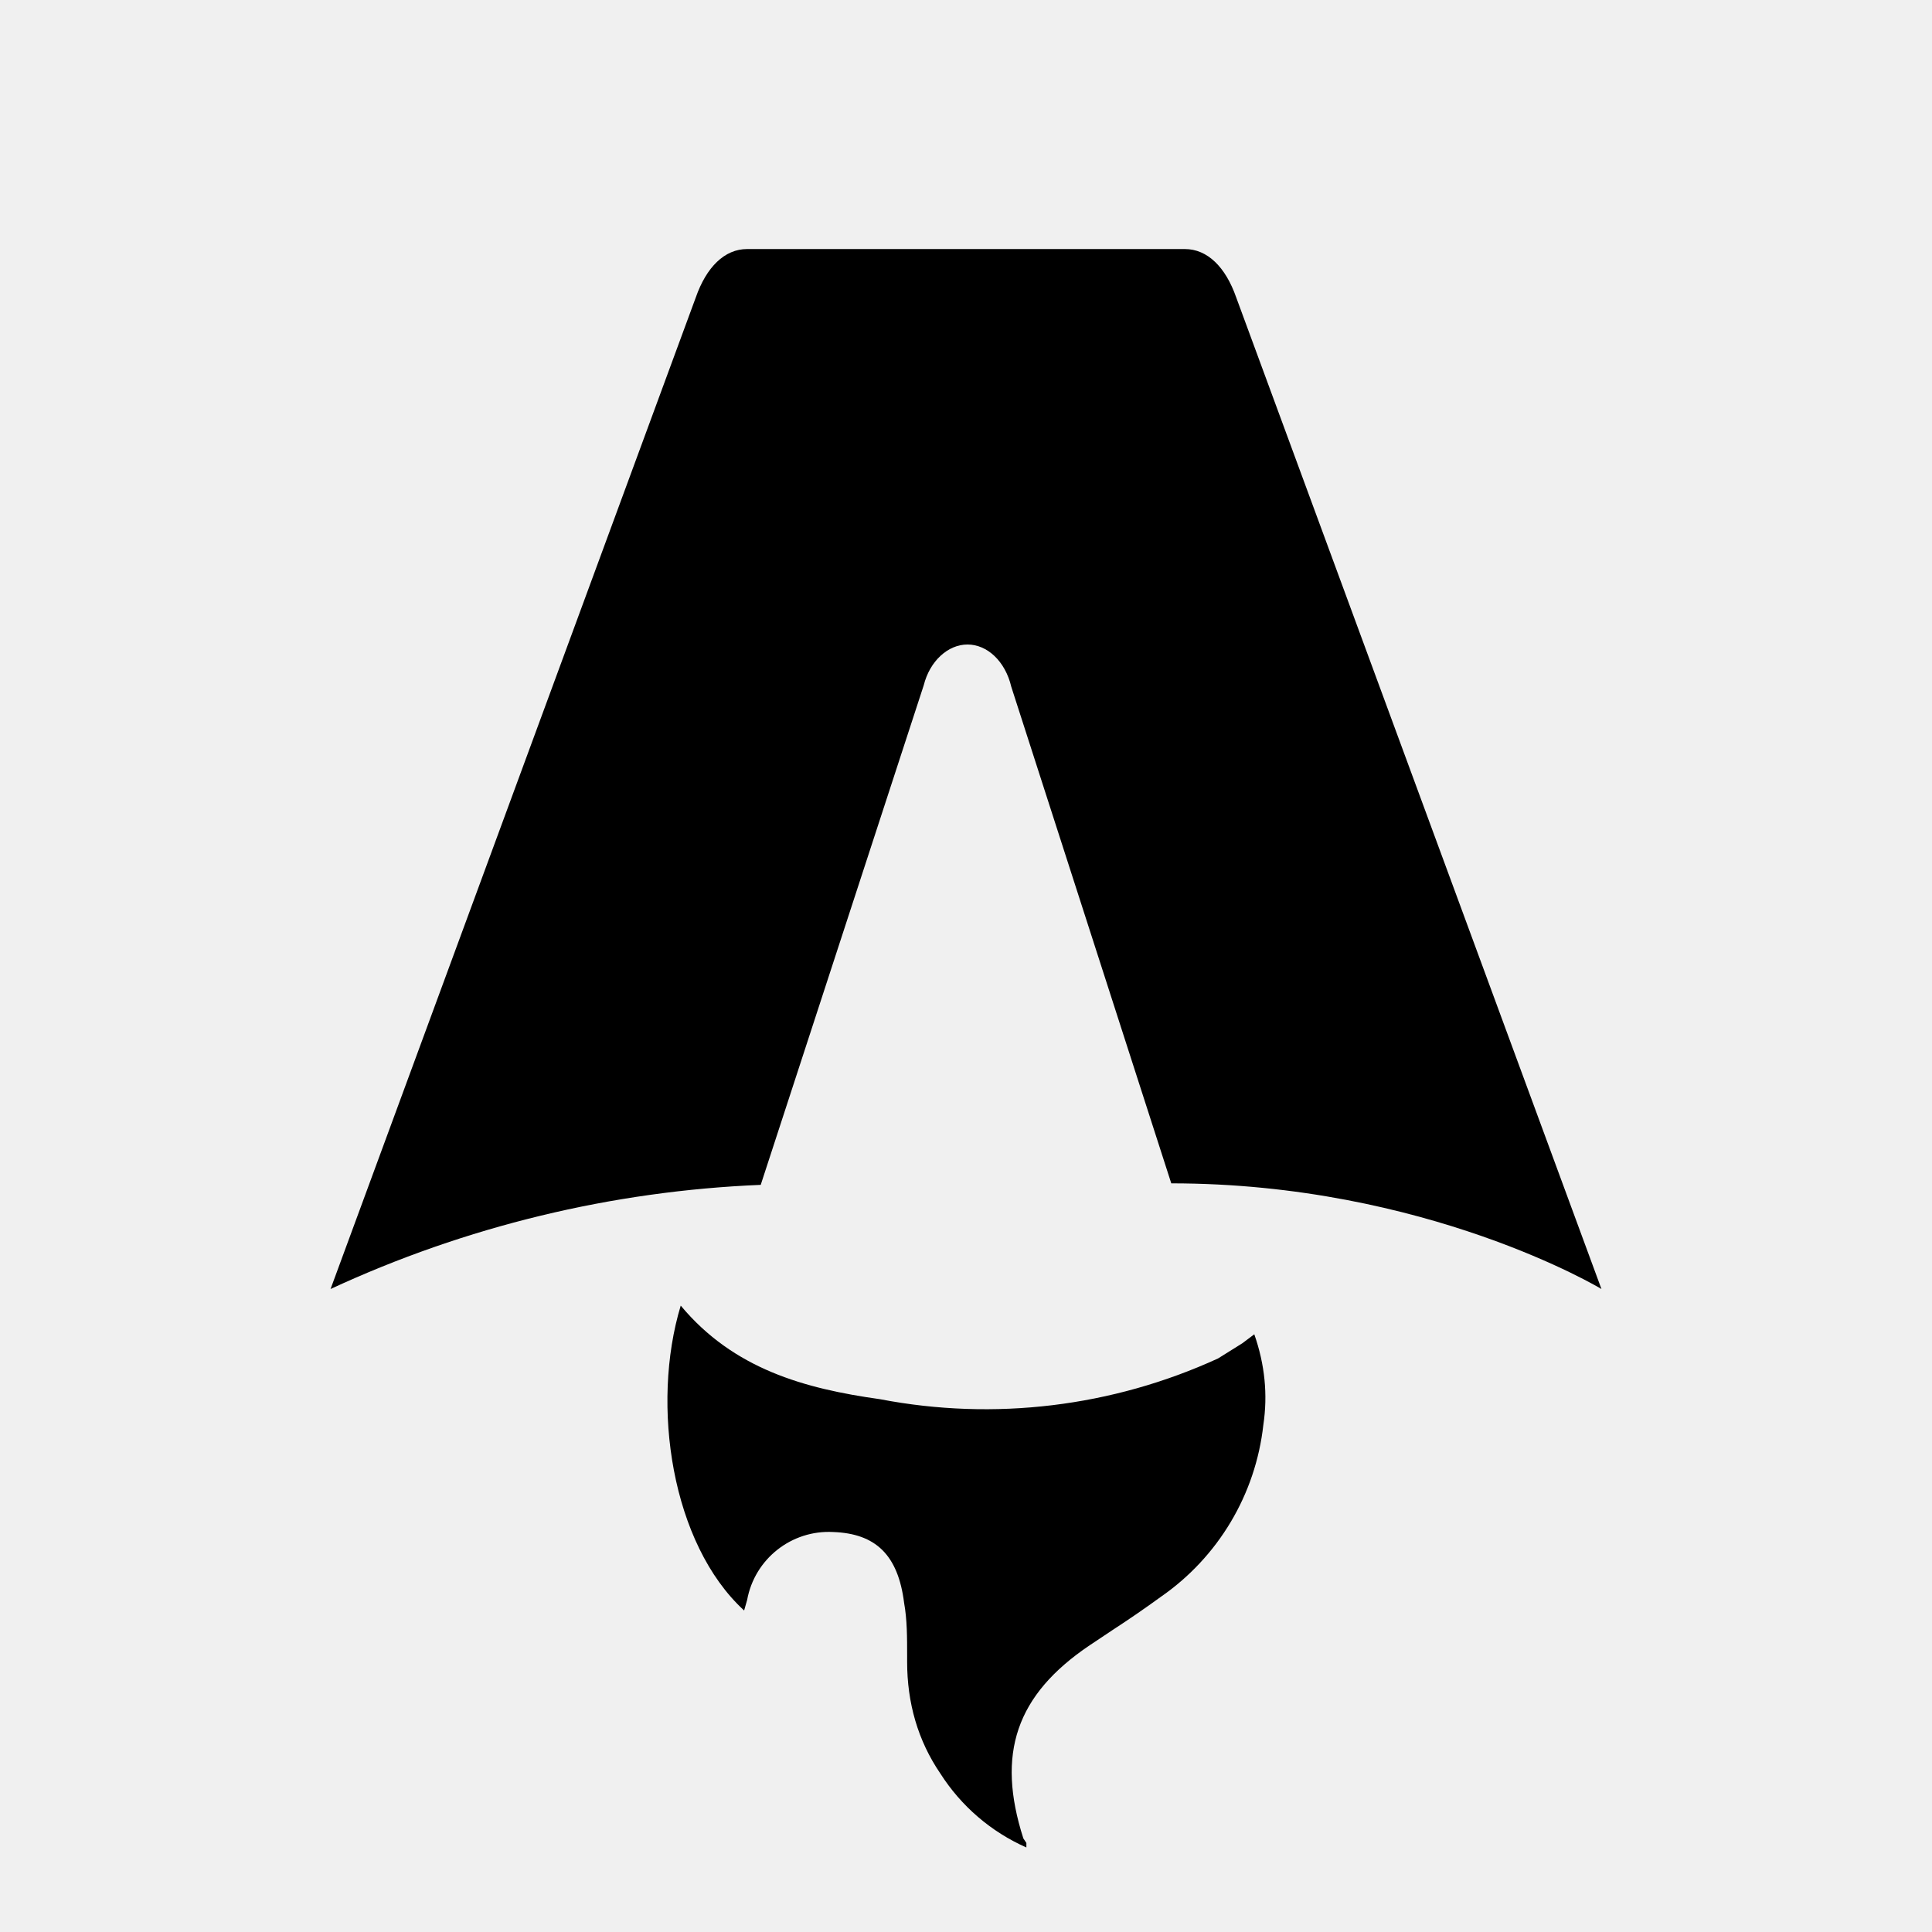
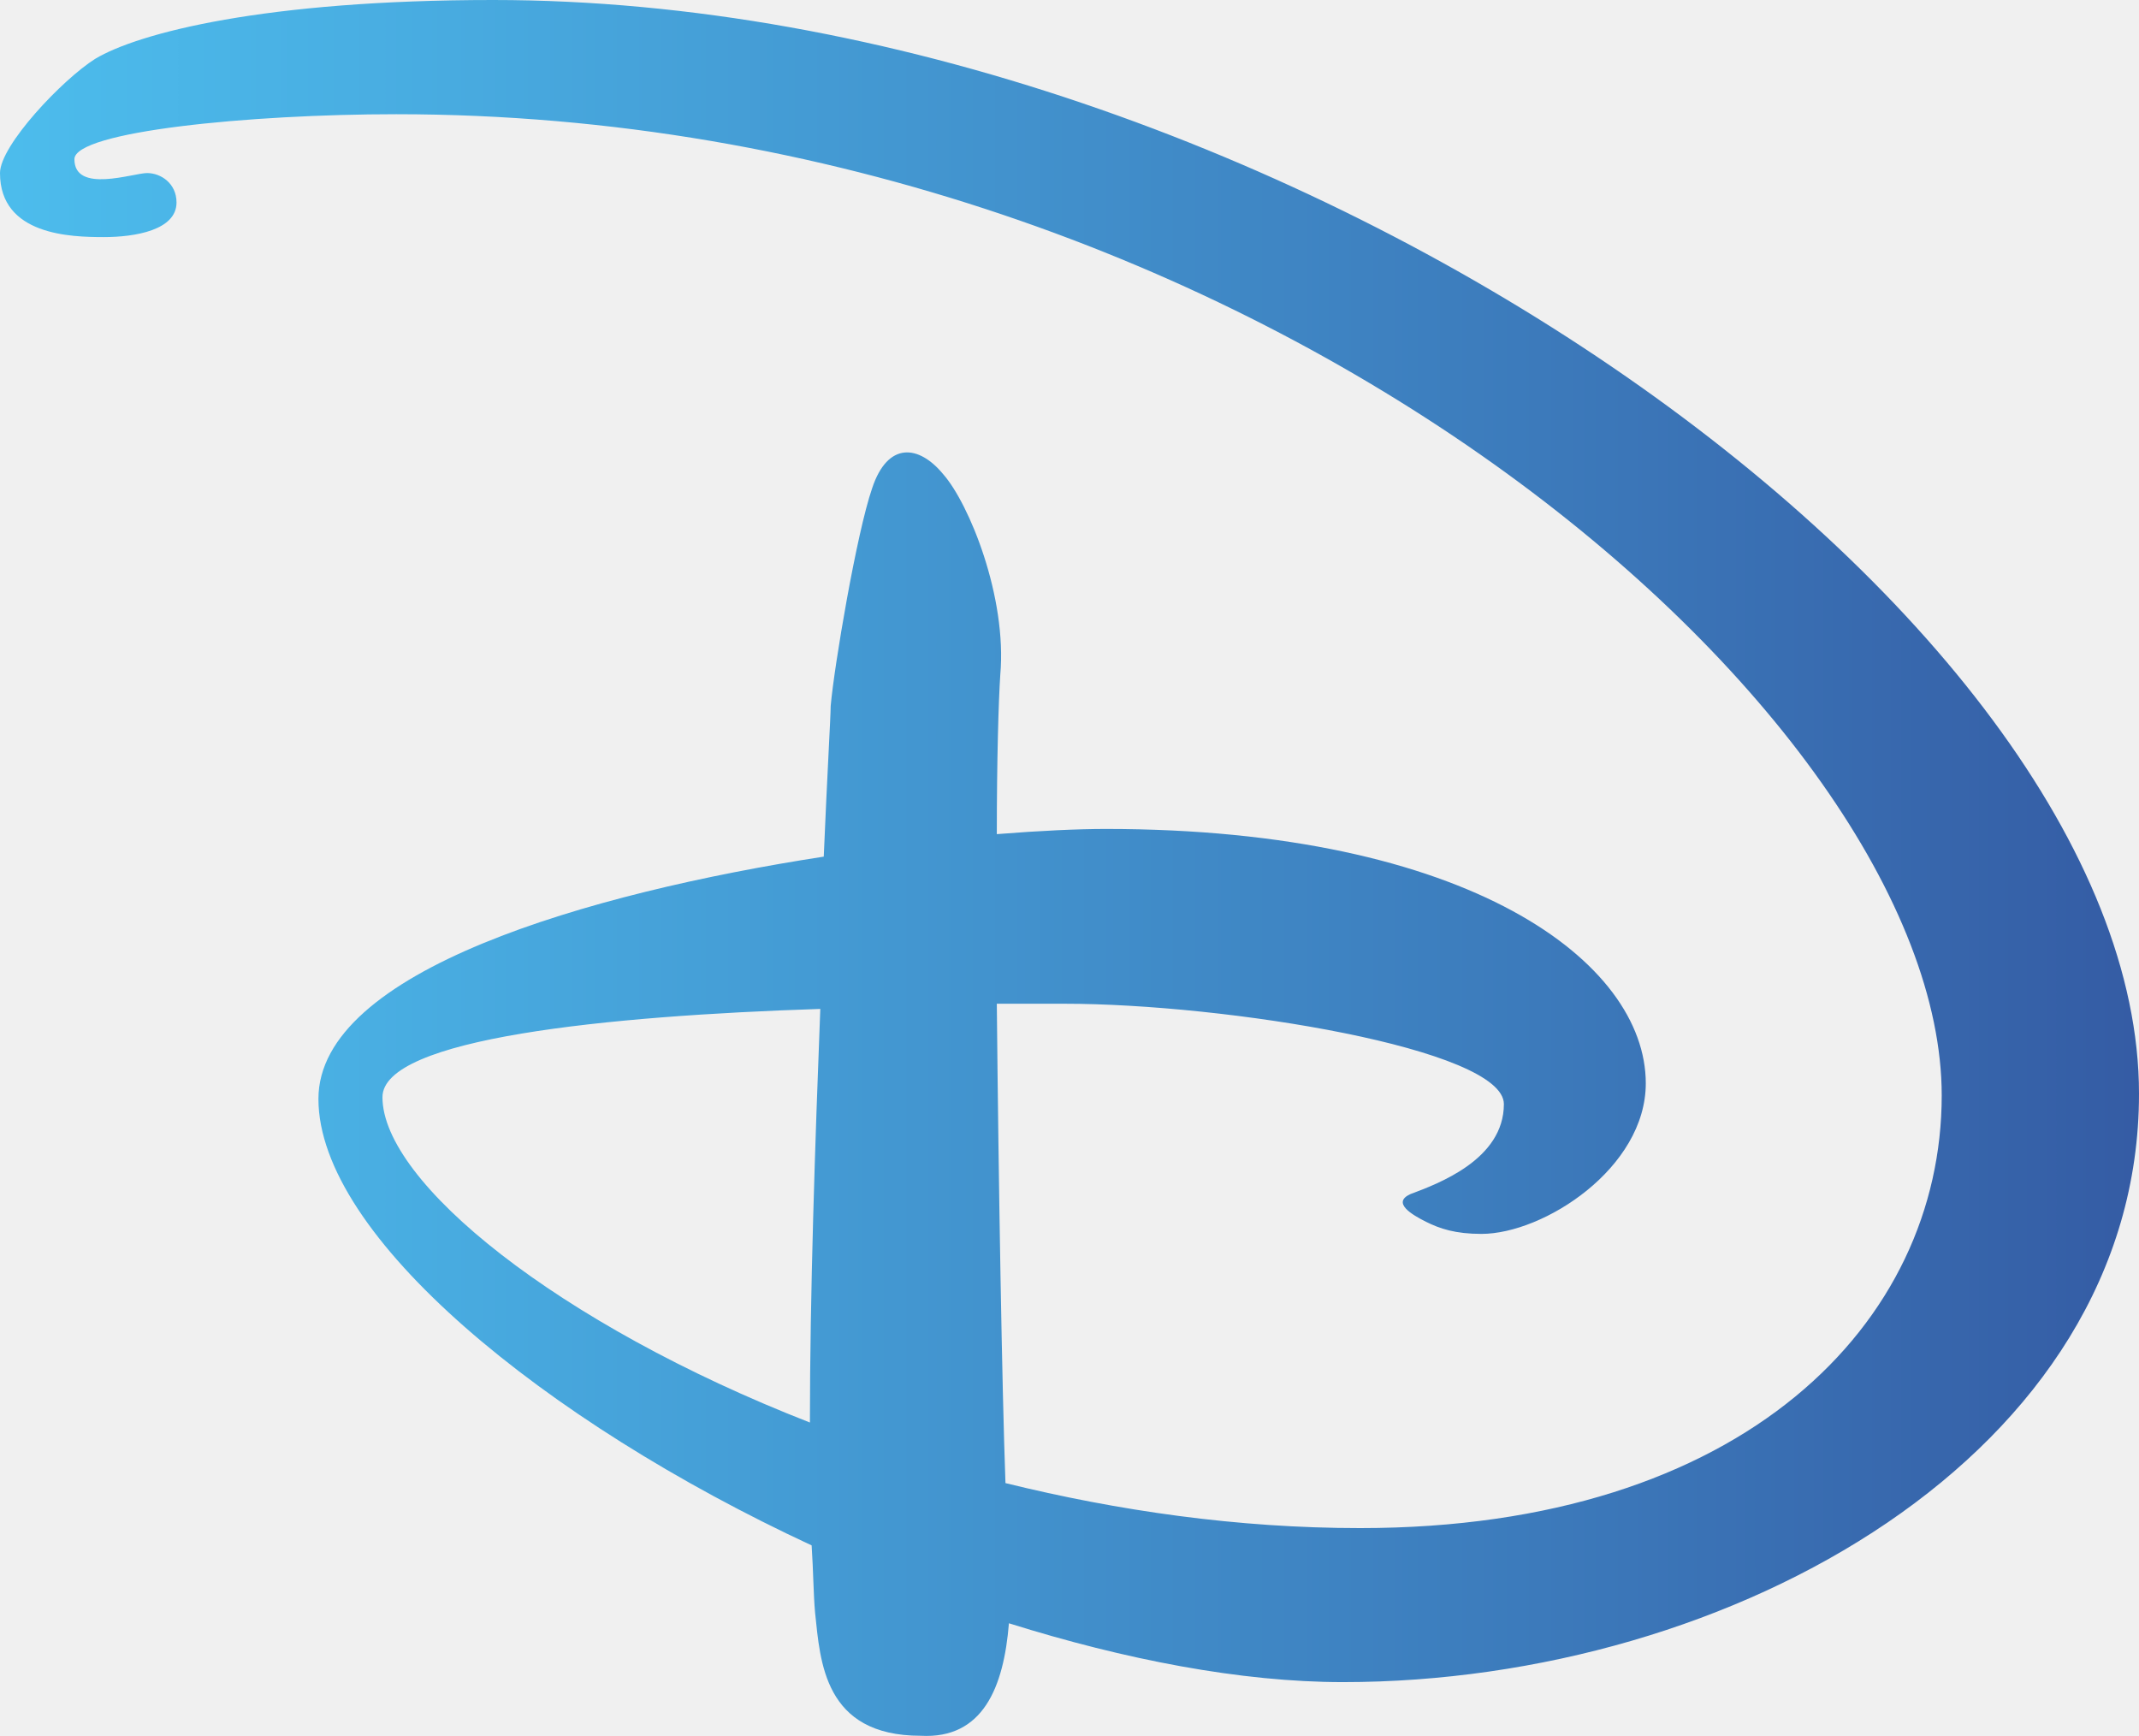
- <svg xmlns="http://www.w3.org/2000/svg" fill="none" viewBox="0 0 128 128">
-   <path d="M50.4 78.5a75.1 75.1 0 0 0-28.5 6.9l24.2-65.7c.7-2 1.9-3.2 3.4-3.2h29c1.5 0 2.7 1.2 3.4 3.2l24.2 65.7s-11.6-7-28.5-7L67 45.5c-.4-1.7-1.6-2.8-2.9-2.8-1.3 0-2.5 1.1-2.9 2.7L50.4 78.5Zm-1.1 28.2Zm-4.2-20.2c-2 6.6-.6 15.8 4.2 20.2a17.5 17.5 0 0 1 .2-.7 5.5 5.5 0 0 1 5.7-4.5c2.8.1 4.3 1.5 4.7 4.7.2 1.1.2 2.3.2 3.5v.4c0 2.7.7 5.2 2.2 7.4a13 13 0 0 0 5.7 4.9v-.3l-.2-.3c-1.8-5.6-.5-9.5 4.4-12.8l1.5-1a73 73 0 0 0 3.2-2.2 16 16 0 0 0 6.8-11.4c.3-2 .1-4-.6-6l-.8.6-1.6 1a37 37 0 0 1-22.4 2.7c-5-.7-9.7-2-13.2-6.2Z" />
-   <style>
-         path { fill: #000; }
-         @media (prefers-color-scheme: dark) {
-             path { fill: #FFF; }
-         }
+ <svg xmlns="http://www.w3.org/2000/svg" id="Calque_2" data-name="Calque 2" viewBox="0 0 123.6 100.31">
+   <defs>
+     <style>
+       .cls-1 {
+         fill: url(#Degradado_sin_nombre_11);
+         stroke-width: 0px;
+       }
    </style>
+     <linearGradient id="Degradado_sin_nombre_11" data-name="Degradado sin nombre 11" x1="-5.42" y1="83.2" x2="518.47" y2="83.2" gradientTransform="translate(0 133.35) scale(1 -1)" gradientUnits="userSpaceOnUse">
+       <stop offset="0" stop-color="#4dc0ef" />
+       <stop offset=".06" stop-color="#48abe0" />
+       <stop offset=".19" stop-color="#3b76b8" />
+       <stop offset=".25" stop-color="#345aa3" />
+       <stop offset=".3" stop-color="#4056a0" />
+       <stop offset=".4" stop-color="#604c98" />
+       <stop offset=".5" stop-color="#893f8e" />
+       <stop offset=".75" stop-color="#e62d6b" />
+       <stop offset=".99" stop-color="#5b4091" />
+     </linearGradient>
+   </defs>
+   <path class="cls-1" d="M46.8,82.2c-14.6-5.7-24.7-13.9-24.7-18.8,0-3.4,13-4.7,25.3-5.1-.3,7.7-.6,16.6-.6,23.9ZM58.3,93.8c6.7,2.1,13.4,3.4,19.3,3.4,22.5,0,46-13.2,46-34C123.6,35.4,74,0,28.5,0,15.3,0,8,1.9,5.5,3.4,3.6,4.6,0,8.4,0,10c0,3.6,4.1,3.7,6,3.7,1.8,0,4.2-.4,4.2-2,0-1.1-.9-1.7-1.7-1.7s-4.2,1.2-4.2-.8c0-1.6,10.1-2.6,18.6-2.6,49.9,0,89.3,34.9,89.3,56.7,0,13.1-11.4,25-33.6,25-7.1,0-14-1-20.5-2.6-.2-5.5-.4-17.3-.5-27.7h3.9c9.3,0,25.4,2.6,25.4,5.8s-3.8,4.6-5.4,5.2c-1.1.5.1,1.2.9,1.6s1.7.7,3.2.7c3.6,0,9.5-3.8,9.5-8.7,0-7-10.2-14.7-31.2-14.7-1.6,0-3.8.1-6.3.3,0-4.3.1-7.7.2-9.2.4-4.5-1.8-9.9-3.3-11.6-1.4-1.7-3.2-1.9-4.1.8-.9,2.6-2.2,10.3-2.4,12.6,0,.6-.2,3.9-.4,8.7-13.6,2.1-29.2,6.6-29.2,14,0,7.9,13,18.6,28.5,25.8.1,1.5.1,2.8.2,3.9.3,2.8.5,7.1,6.1,7.1,3.6.2,4.8-2.8,5.1-6.5Z" />
</svg>
